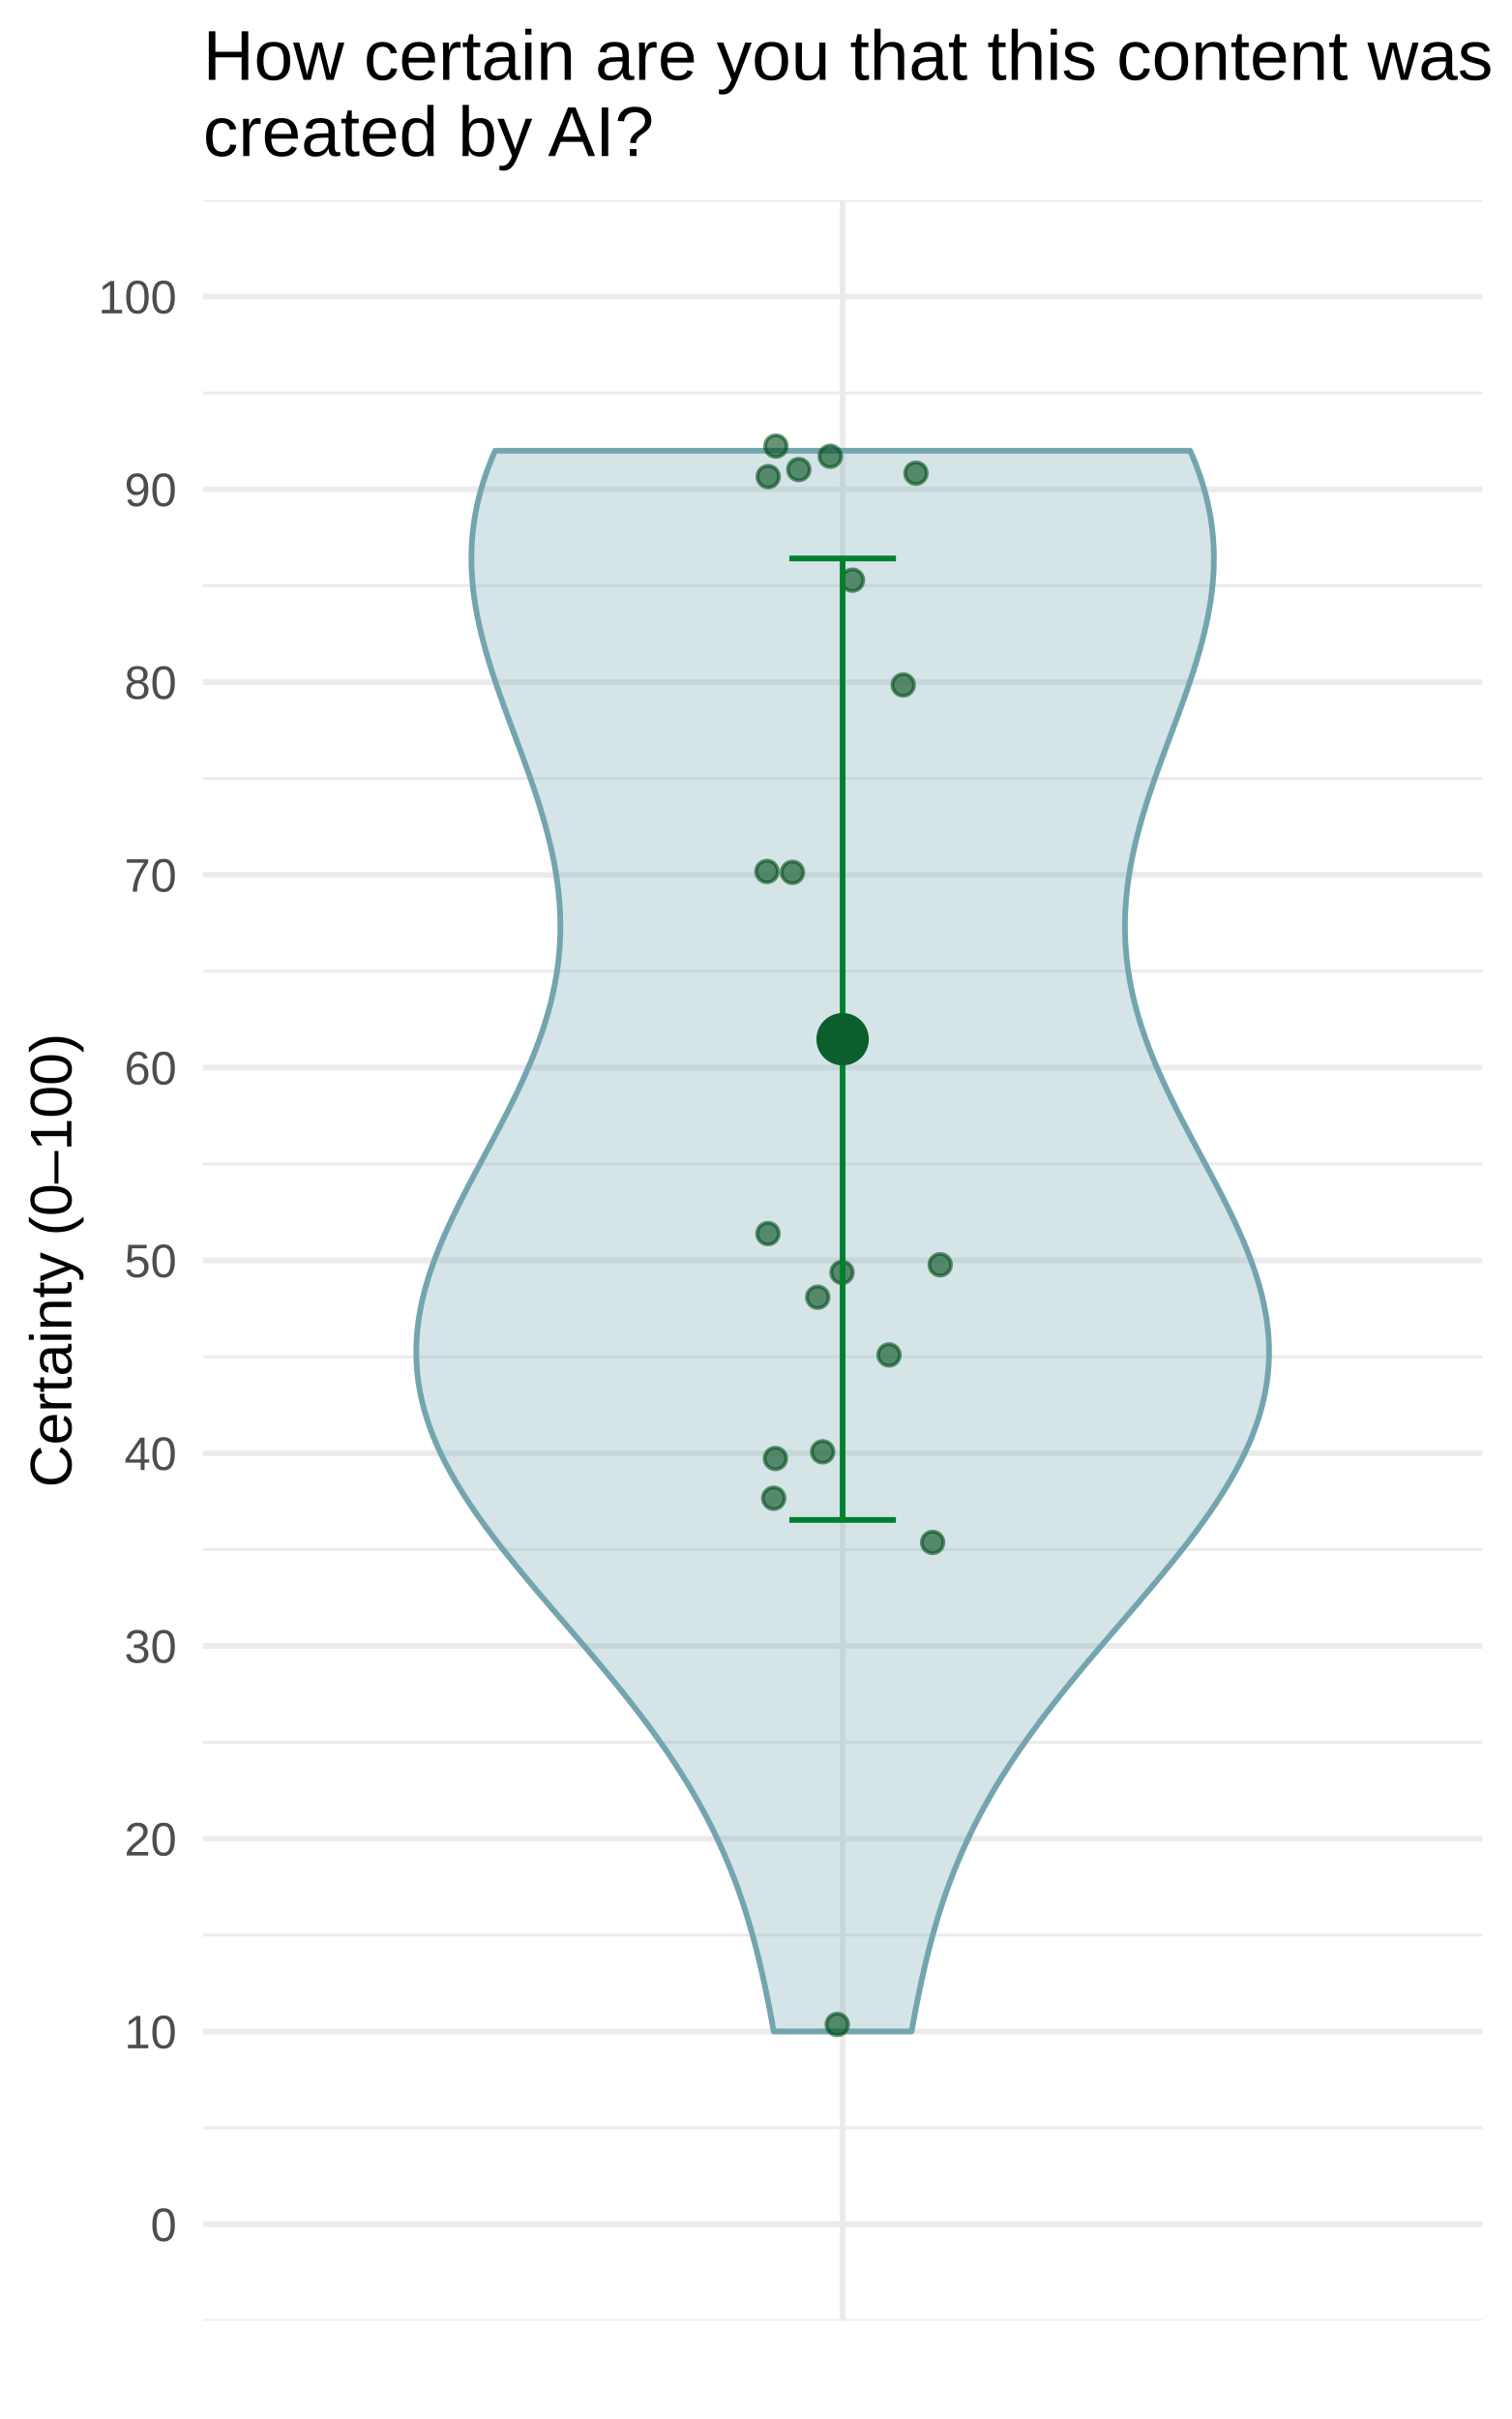
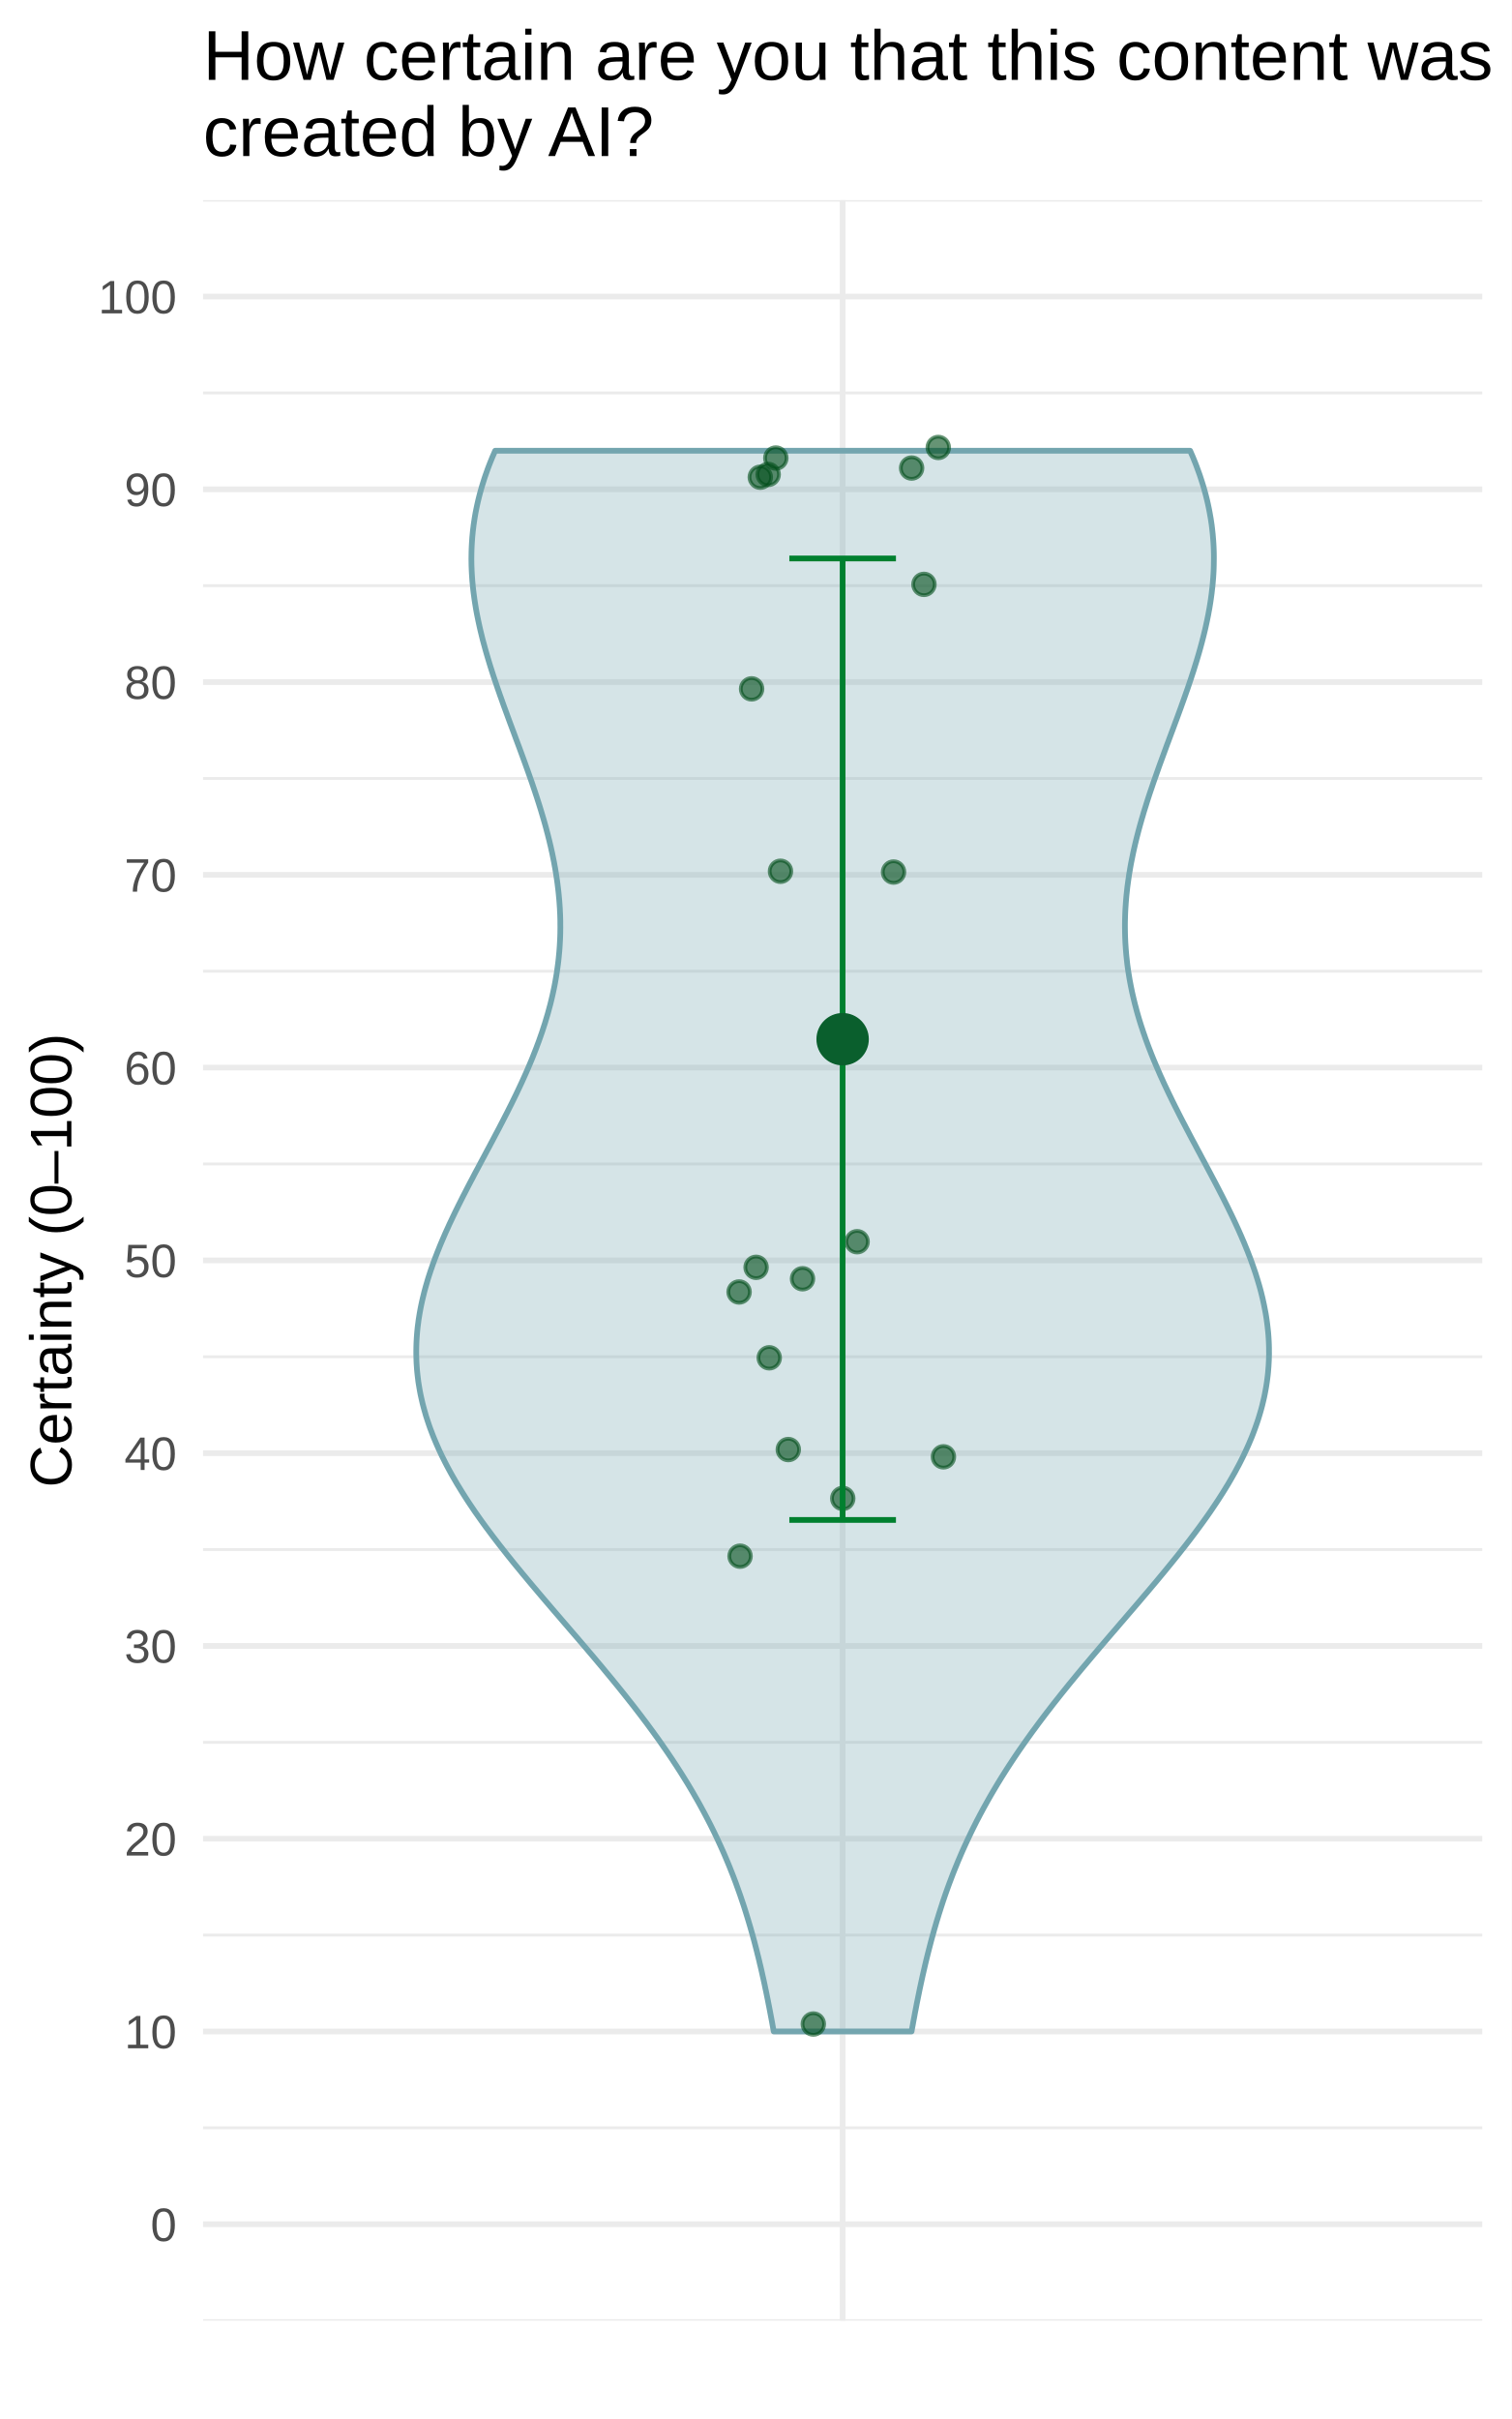
<svg xmlns="http://www.w3.org/2000/svg" width="360.00pt" height="576.00pt" viewBox="0 0 360.00 576.00">
  <g class="svglite">
    <defs>
      <style type="text/css">
    .svglite line, .svglite polyline, .svglite polygon, .svglite path, .svglite rect, .svglite circle {
      fill: none;
      stroke: #000000;
      stroke-linecap: round;
      stroke-linejoin: round;
      stroke-miterlimit: 10.00;
    }
    .svglite text {
      white-space: pre;
    }
    .svglite g.glyphgroup path {
      fill: inherit;
      stroke: none;
    }
  </style>
    </defs>
    <rect width="100%" height="100%" style="stroke: none; fill: #FFFFFF;" />
    <defs>
      <clipPath id="cpMC4wMHwzNjAuMDB8MC4wMHw1NzYuMDA=">
        <rect x="0.00" y="0.00" width="360.00" height="576.00" />
      </clipPath>
    </defs>
    <g clip-path="url(#cpMC4wMHwzNjAuMDB8MC4wMHw1NzYuMDA=)">
      <rect x="0" y="0.00" width="360.00" height="576.00" style="stroke-width: 1.36; stroke: none; fill: #FFFFFF;" />
    </g>
    <defs>
      <clipPath id="cpNDguMzZ8MzUzLjAzfDQ3LjY2fDU1Mi41Nw==">
        <rect x="48.36" y="47.66" width="304.67" height="504.91" />
      </clipPath>
    </defs>
    <g clip-path="url(#cpNDguMzZ8MzUzLjAzfDQ3LjY2fDU1Mi41Nw==)">
      <polyline points="48.36,552.57 353.03,552.57 " style="stroke-width: 0.68; stroke: #EBEBEB; stroke-linecap: butt;" />
      <polyline points="48.36,506.67 353.03,506.67 " style="stroke-width: 0.68; stroke: #EBEBEB; stroke-linecap: butt;" />
      <polyline points="48.36,460.77 353.03,460.77 " style="stroke-width: 0.68; stroke: #EBEBEB; stroke-linecap: butt;" />
      <polyline points="48.36,414.87 353.03,414.87 " style="stroke-width: 0.68; stroke: #EBEBEB; stroke-linecap: butt;" />
      <polyline points="48.36,368.97 353.03,368.97 " style="stroke-width: 0.68; stroke: #EBEBEB; stroke-linecap: butt;" />
      <polyline points="48.36,323.07 353.03,323.07 " style="stroke-width: 0.68; stroke: #EBEBEB; stroke-linecap: butt;" />
      <polyline points="48.36,277.16 353.03,277.16 " style="stroke-width: 0.68; stroke: #EBEBEB; stroke-linecap: butt;" />
      <polyline points="48.36,231.26 353.03,231.26 " style="stroke-width: 0.68; stroke: #EBEBEB; stroke-linecap: butt;" />
      <polyline points="48.36,185.36 353.03,185.36 " style="stroke-width: 0.68; stroke: #EBEBEB; stroke-linecap: butt;" />
      <polyline points="48.36,139.46 353.03,139.46 " style="stroke-width: 0.68; stroke: #EBEBEB; stroke-linecap: butt;" />
      <polyline points="48.36,93.56 353.03,93.56 " style="stroke-width: 0.68; stroke: #EBEBEB; stroke-linecap: butt;" />
      <polyline points="48.36,47.66 353.03,47.66 " style="stroke-width: 0.68; stroke: #EBEBEB; stroke-linecap: butt;" />
      <polyline points="48.36,529.62 353.03,529.62 " style="stroke-width: 1.36; stroke: #EBEBEB; stroke-linecap: butt;" />
      <polyline points="48.36,483.72 353.03,483.72 " style="stroke-width: 1.36; stroke: #EBEBEB; stroke-linecap: butt;" />
      <polyline points="48.36,437.82 353.03,437.82 " style="stroke-width: 1.36; stroke: #EBEBEB; stroke-linecap: butt;" />
      <polyline points="48.36,391.92 353.03,391.92 " style="stroke-width: 1.36; stroke: #EBEBEB; stroke-linecap: butt;" />
      <polyline points="48.36,346.02 353.03,346.02 " style="stroke-width: 1.36; stroke: #EBEBEB; stroke-linecap: butt;" />
      <polyline points="48.36,300.12 353.03,300.12 " style="stroke-width: 1.36; stroke: #EBEBEB; stroke-linecap: butt;" />
      <polyline points="48.36,254.21 353.03,254.21 " style="stroke-width: 1.36; stroke: #EBEBEB; stroke-linecap: butt;" />
      <polyline points="48.36,208.31 353.03,208.31 " style="stroke-width: 1.36; stroke: #EBEBEB; stroke-linecap: butt;" />
      <polyline points="48.36,162.41 353.03,162.41 " style="stroke-width: 1.36; stroke: #EBEBEB; stroke-linecap: butt;" />
      <polyline points="48.36,116.51 353.03,116.51 " style="stroke-width: 1.36; stroke: #EBEBEB; stroke-linecap: butt;" />
      <polyline points="48.36,70.61 353.03,70.61 " style="stroke-width: 1.36; stroke: #EBEBEB; stroke-linecap: butt;" />
      <polyline points="200.69,552.57 200.69,47.66 " style="stroke-width: 1.36; stroke: #EBEBEB; stroke-linecap: butt;" />
      <polygon points="184.28,483.72 184.14,482.98 184.01,482.25 183.88,481.51 183.74,480.77 183.60,480.04 183.46,479.30 183.32,478.56 183.18,477.83 183.03,477.09 182.89,476.35 182.74,475.62 182.59,474.88 182.44,474.14 182.28,473.41 182.13,472.67 181.97,471.93 181.81,471.20 181.64,470.46 181.48,469.73 181.31,468.99 181.14,468.25 180.96,467.52 180.79,466.78 180.61,466.04 180.42,465.31 180.24,464.57 180.05,463.83 179.86,463.10 179.67,462.36 179.47,461.62 179.27,460.89 179.06,460.15 178.85,459.41 178.64,458.68 178.42,457.94 178.20,457.20 177.98,456.47 177.75,455.73 177.52,454.99 177.29,454.26 177.05,453.52 176.80,452.78 176.55,452.05 176.30,451.31 176.04,450.57 175.78,449.84 175.51,449.10 175.25,448.36 174.97,447.63 174.69,446.89 174.40,446.15 174.11,445.42 173.82,444.68 173.52,443.95 173.21,443.21 172.90,442.47 172.59,441.74 172.27,441.00 171.94,440.26 171.61,439.53 171.27,438.79 170.93,438.05 170.58,437.32 170.23,436.58 169.87,435.84 169.51,435.11 169.14,434.37 168.76,433.63 168.38,432.90 167.99,432.16 167.60,431.42 167.20,430.69 166.80,429.95 166.39,429.21 165.98,428.48 165.55,427.74 165.13,427.00 164.70,426.27 164.26,425.53 163.82,424.79 163.37,424.06 162.91,423.32 162.45,422.58 161.99,421.85 161.51,421.11 161.04,420.37 160.55,419.64 160.07,418.90 159.57,418.16 159.08,417.43 158.57,416.69 158.06,415.96 157.55,415.22 157.03,414.48 156.51,413.75 155.97,413.01 155.44,412.27 154.90,411.54 154.36,410.80 153.81,410.06 153.25,409.33 152.70,408.59 152.13,407.85 151.57,407.12 151.00,406.38 150.42,405.64 149.84,404.91 149.26,404.17 148.67,403.43 148.08,402.70 147.49,401.96 146.89,401.22 146.29,400.49 145.69,399.75 145.08,399.01 144.47,398.28 143.86,397.54 143.25,396.80 142.63,396.07 142.01,395.33 141.39,394.59 140.77,393.86 140.14,393.12 139.52,392.38 138.89,391.65 138.26,390.91 137.63,390.17 137.00,389.44 136.36,388.70 135.73,387.97 135.10,387.23 134.46,386.49 133.83,385.76 133.20,385.02 132.56,384.28 131.93,383.55 131.30,382.81 130.67,382.07 130.04,381.34 129.41,380.60 128.78,379.86 128.16,379.13 127.54,378.39 126.91,377.65 126.30,376.92 125.68,376.18 125.07,375.44 124.45,374.71 123.85,373.97 123.24,373.23 122.64,372.50 122.04,371.76 121.45,371.02 120.86,370.29 120.28,369.55 119.70,368.81 119.12,368.08 118.55,367.34 117.98,366.60 117.42,365.87 116.87,365.13 116.32,364.39 115.77,363.66 115.23,362.92 114.70,362.19 114.18,361.45 113.66,360.71 113.14,359.98 112.64,359.24 112.14,358.50 111.65,357.77 111.17,357.03 110.69,356.29 110.23,355.56 109.77,354.82 109.32,354.08 108.87,353.35 108.44,352.61 108.01,351.87 107.59,351.14 107.18,350.40 106.78,349.66 106.39,348.93 106.01,348.19 105.64,347.45 105.27,346.72 104.92,345.98 104.57,345.24 104.25,344.51 103.92,343.77 103.61,343.03 103.30,342.30 103.01,341.56 102.73,340.82 102.45,340.09 102.19,339.35 101.94,338.61 101.70,337.88 101.46,337.14 101.25,336.40 101.04,335.67 100.84,334.93 100.74,334.54 100.65,334.20 100.48,333.46 100.31,332.72 100.15,331.99 100.01,331.25 99.88,330.51 99.76,329.78 99.64,329.04 99.55,328.30 99.46,327.57 99.38,326.83 99.31,326.09 99.26,325.36 99.21,324.62 99.18,323.88 99.16,323.15 99.14,322.41 99.14,321.67 99.15,320.94 99.17,320.20 99.20,319.46 99.24,318.73 99.29,317.99 99.35,317.25 99.42,316.52 99.50,315.78 99.60,315.04 99.69,314.31 99.81,313.57 99.93,312.83 100.06,312.10 100.20,311.36 100.35,310.62 100.51,309.89 100.68,309.15 100.86,308.42 101.04,307.68 101.24,306.94 101.44,306.21 101.66,305.47 101.87,304.73 102.10,304.00 102.34,303.26 102.58,302.52 102.84,301.79 103.09,301.05 103.36,300.31 103.63,299.58 103.92,298.84 104.20,298.10 104.50,297.37 104.79,296.63 105.10,295.89 105.26,295.52 105.41,295.16 105.73,294.42 106.05,293.68 106.38,292.95 106.72,292.21 107.05,291.47 107.40,290.74 107.75,290.00 108.10,289.26 108.45,288.53 108.82,287.79 109.18,287.05 109.55,286.32 109.92,285.58 110.29,284.84 110.67,284.11 111.05,283.37 111.43,282.63 111.81,281.90 112.20,281.16 112.59,280.43 112.97,279.69 113.36,278.95 113.76,278.22 114.15,277.48 114.54,276.74 114.93,276.01 115.33,275.27 115.72,274.53 116.11,273.80 116.51,273.06 116.90,272.32 117.29,271.59 117.68,270.85 118.07,270.11 118.46,269.38 118.85,268.64 119.23,267.90 119.61,267.17 119.99,266.43 120.37,265.69 120.75,264.96 121.12,264.22 121.49,263.48 121.86,262.75 122.22,262.01 122.58,261.27 122.94,260.54 123.29,259.80 123.64,259.06 123.98,258.33 124.33,257.59 124.66,256.85 124.99,256.12 125.32,255.38 125.64,254.64 125.96,253.91 126.27,253.17 126.58,252.44 126.88,251.70 127.17,250.96 127.46,250.23 127.75,249.49 128.02,248.75 128.30,248.02 128.56,247.28 128.82,246.54 129.08,245.81 129.32,245.07 129.56,244.33 129.80,243.60 130.02,242.86 130.24,242.12 130.46,241.39 130.66,240.65 130.86,239.91 131.06,239.18 131.24,238.44 131.42,237.70 131.59,236.97 131.75,236.23 131.91,235.49 132.06,234.76 132.20,234.02 132.33,233.28 132.46,232.55 132.58,231.81 132.69,231.07 132.79,230.34 132.89,229.60 132.98,228.86 133.06,228.13 133.13,227.39 133.20,226.66 133.26,225.92 133.31,225.18 133.35,224.45 133.39,223.71 133.42,222.97 133.44,222.24 133.45,221.50 133.46,220.76 133.45,220.03 133.45,219.29 133.43,218.55 133.41,217.82 133.37,217.08 133.34,216.34 133.29,215.61 133.24,214.87 133.18,214.13 133.11,213.40 133.04,212.66 132.96,211.92 132.87,211.19 132.78,210.45 132.68,209.71 132.57,208.98 132.46,208.24 132.34,207.50 132.22,206.77 132.08,206.03 131.95,205.29 131.80,204.56 131.65,203.82 131.50,203.08 131.33,202.35 131.17,201.61 130.99,200.87 130.82,200.14 130.63,199.40 130.45,198.67 130.25,197.93 130.06,197.19 129.86,196.46 129.65,195.72 129.44,194.98 129.22,194.25 129.00,193.51 128.78,192.77 128.55,192.04 128.32,191.30 128.08,190.56 127.85,189.83 127.60,189.09 127.36,188.35 127.11,187.62 126.86,186.88 126.61,186.14 126.35,185.41 126.09,184.67 125.83,183.93 125.57,183.20 125.30,182.46 125.04,181.72 124.77,180.99 124.50,180.25 124.23,179.51 123.96,178.78 123.69,178.04 123.41,177.30 123.14,176.57 122.86,175.83 122.59,175.09 122.32,174.36 122.04,173.62 121.77,172.89 121.49,172.15 121.22,171.41 120.95,170.68 120.68,169.94 120.41,169.20 120.14,168.47 119.87,167.73 119.61,166.99 119.35,166.26 119.08,165.52 118.83,164.78 118.57,164.05 118.32,163.31 118.07,162.57 117.82,161.84 117.57,161.10 117.33,160.36 117.10,159.63 116.86,158.89 116.63,158.15 116.41,157.42 116.19,156.68 115.97,155.94 115.76,155.21 115.55,154.47 115.35,153.73 115.15,153.00 114.95,152.26 114.77,151.52 114.59,150.79 114.41,150.05 114.24,149.31 114.08,148.58 113.92,147.84 113.77,147.10 113.62,146.37 113.48,145.63 113.35,144.90 113.23,144.16 113.11,143.42 113.00,142.69 112.90,141.95 112.80,141.21 112.71,140.48 112.63,139.74 112.56,139.00 112.49,138.27 112.44,137.53 112.39,136.79 112.35,136.06 112.32,135.32 112.29,134.58 112.28,133.85 112.27,133.11 112.28,132.37 112.29,131.64 112.31,130.90 112.34,130.16 112.38,129.43 112.43,128.69 112.48,127.95 112.55,127.22 112.62,126.48 112.71,125.74 112.72,125.69 112.80,125.01 112.91,124.27 113.02,123.53 113.14,122.80 113.27,122.06 113.42,121.32 113.57,120.59 113.73,119.85 113.90,119.11 114.08,118.38 114.27,117.64 114.47,116.91 114.68,116.17 114.90,115.43 115.13,114.70 115.36,113.96 115.61,113.22 115.87,112.49 116.13,111.75 116.41,111.01 116.69,110.28 116.99,109.54 117.29,108.80 117.61,108.07 117.93,107.33 283.46,107.33 283.78,108.07 284.10,108.80 284.40,109.54 284.70,110.28 284.98,111.01 285.25,111.75 285.52,112.49 285.78,113.22 286.02,113.96 286.26,114.70 286.49,115.43 286.71,116.17 286.92,116.91 287.12,117.64 287.31,118.38 287.49,119.11 287.66,119.85 287.82,120.59 287.97,121.32 288.11,122.06 288.24,122.80 288.37,123.53 288.48,124.27 288.59,125.01 288.67,125.69 288.68,125.74 288.76,126.48 288.84,127.22 288.90,127.95 288.96,128.69 289.01,129.43 289.05,130.16 289.08,130.90 289.10,131.64 289.11,132.37 289.11,133.11 289.10,133.85 289.09,134.58 289.07,135.32 289.04,136.06 289.00,136.79 288.95,137.53 288.89,138.27 288.83,139.00 288.76,139.74 288.67,140.48 288.59,141.21 288.49,141.95 288.39,142.69 288.28,143.42 288.16,144.16 288.04,144.90 287.90,145.63 287.77,146.37 287.62,147.10 287.47,147.84 287.31,148.58 287.15,149.31 286.98,150.05 286.80,150.79 286.62,151.52 286.43,152.26 286.24,153.00 286.04,153.73 285.84,154.47 285.63,155.21 285.42,155.94 285.20,156.68 284.98,157.42 284.75,158.15 284.52,158.89 284.29,159.63 284.05,160.36 283.81,161.10 283.57,161.84 283.32,162.57 283.07,163.31 282.82,164.05 282.56,164.78 282.30,165.52 282.04,166.26 281.78,166.99 281.51,167.73 281.25,168.47 280.98,169.20 280.71,169.94 280.44,170.68 280.17,171.41 279.89,172.15 279.62,172.89 279.35,173.62 279.07,174.36 278.80,175.09 278.52,175.83 278.25,176.57 277.97,177.30 277.70,178.04 277.43,178.78 277.16,179.51 276.89,180.25 276.62,180.99 276.35,181.72 276.08,182.46 275.82,183.20 275.56,183.93 275.30,184.67 275.04,185.41 274.78,186.14 274.53,186.88 274.28,187.62 274.03,188.35 273.78,189.09 273.54,189.83 273.30,190.56 273.07,191.30 272.84,192.04 272.61,192.77 272.38,193.51 272.17,194.25 271.95,194.98 271.74,195.72 271.53,196.46 271.33,197.19 271.13,197.93 270.94,198.67 270.75,199.40 270.57,200.14 270.39,200.87 270.22,201.61 270.05,202.35 269.89,203.08 269.74,203.82 269.59,204.56 269.44,205.29 269.30,206.03 269.17,206.77 269.05,207.50 268.92,208.24 268.82,208.98 268.71,209.71 268.61,210.45 268.51,211.19 268.43,211.92 268.35,212.66 268.27,213.40 268.21,214.13 268.15,214.87 268.10,215.61 268.05,216.34 268.01,217.08 267.98,217.82 267.96,218.55 267.94,219.29 267.93,220.03 267.93,220.76 267.94,221.50 267.95,222.24 267.97,222.97 268.00,223.71 268.03,224.45 268.08,225.18 268.13,225.92 268.19,226.66 268.25,227.39 268.33,228.13 268.41,228.86 268.49,229.60 268.59,230.34 268.69,231.07 268.81,231.81 268.93,232.55 269.05,233.28 269.19,234.02 269.33,234.76 269.48,235.49 269.63,236.23 269.80,236.97 269.97,237.70 270.15,238.44 270.33,239.18 270.53,239.91 270.72,240.65 270.93,241.39 271.14,242.12 271.36,242.86 271.59,243.60 271.82,244.33 272.07,245.07 272.31,245.81 272.57,246.54 272.82,247.28 273.09,248.02 273.36,248.75 273.64,249.49 273.93,250.23 274.21,250.96 274.51,251.70 274.81,252.44 275.12,253.17 275.43,253.91 275.75,254.64 276.07,255.38 276.39,256.12 276.73,256.85 277.06,257.59 277.40,258.33 277.75,259.06 278.10,259.80 278.45,260.54 278.81,261.27 279.16,262.01 279.53,262.75 279.89,263.48 280.27,264.22 280.64,264.96 281.01,265.69 281.39,266.43 281.77,267.17 282.16,267.90 282.54,268.64 282.93,269.38 283.31,270.11 283.70,270.85 284.09,271.59 284.49,272.32 284.88,273.06 285.27,273.80 285.67,274.53 286.06,275.27 286.45,276.01 286.85,276.74 287.24,277.48 287.63,278.22 288.02,278.95 288.41,279.69 288.80,280.43 289.19,281.16 289.58,281.90 289.96,282.63 290.34,283.37 290.72,284.11 291.10,284.84 291.47,285.58 291.84,286.32 292.21,287.05 292.57,287.79 292.93,288.53 293.29,289.26 293.64,290.00 293.99,290.74 294.33,291.47 294.67,292.21 295.01,292.95 295.33,293.68 295.66,294.42 295.97,295.16 296.13,295.52 296.29,295.89 296.59,296.63 296.89,297.37 297.19,298.10 297.47,298.84 297.76,299.58 298.03,300.31 298.29,301.05 298.55,301.79 298.80,302.52 299.05,303.26 299.28,304.00 299.51,304.73 299.73,305.47 299.95,306.21 300.15,306.94 300.35,307.68 300.53,308.42 300.71,309.15 300.87,309.89 301.03,310.62 301.18,311.36 301.32,312.10 301.46,312.83 301.58,313.57 301.69,314.31 301.79,315.04 301.88,315.78 301.96,316.52 302.04,317.25 302.10,317.99 302.15,318.73 302.19,319.46 302.22,320.20 302.24,320.94 302.24,321.67 302.25,322.41 302.23,323.15 302.21,323.88 302.17,324.62 302.13,325.36 302.07,326.09 302.01,326.83 301.93,327.57 301.84,328.30 301.74,329.04 301.63,329.78 301.51,330.51 301.37,331.25 301.23,331.99 301.08,332.72 300.91,333.46 300.73,334.20 300.65,334.54 300.55,334.93 300.35,335.67 300.14,336.40 299.92,337.14 299.69,337.88 299.45,338.61 299.19,339.35 298.93,340.09 298.66,340.82 298.38,341.56 298.09,342.30 297.78,343.03 297.47,343.77 297.14,344.51 296.81,345.24 296.46,345.98 296.11,346.72 295.75,347.45 295.38,348.19 295.00,348.93 294.60,349.66 294.21,350.40 293.79,351.14 293.38,351.87 292.95,352.61 292.52,353.35 292.07,354.08 291.62,354.82 291.16,355.56 290.69,356.29 290.22,357.03 289.73,357.77 289.24,358.50 288.74,359.24 288.24,359.98 287.73,360.71 287.21,361.45 286.68,362.19 286.15,362.92 285.61,363.66 285.07,364.39 284.52,365.13 283.96,365.87 283.41,366.60 282.84,367.34 282.27,368.08 281.69,368.81 281.11,369.55 280.53,370.29 279.94,371.02 279.34,371.76 278.74,372.50 278.14,373.23 277.54,373.97 276.93,374.71 276.32,375.44 275.71,376.18 275.09,376.92 274.47,377.65 273.85,378.39 273.23,379.13 272.60,379.86 271.97,380.60 271.35,381.34 270.72,382.07 270.09,382.81 269.45,383.55 268.82,384.28 268.19,385.02 267.56,385.76 266.92,386.49 266.29,387.23 265.66,387.97 265.02,388.70 264.39,389.44 263.76,390.17 263.13,390.91 262.50,391.65 261.87,392.38 261.25,393.12 260.62,393.86 260.00,394.59 259.38,395.33 258.76,396.07 258.14,396.80 257.52,397.54 256.91,398.28 256.30,399.01 255.70,399.75 255.09,400.49 254.49,401.22 253.90,401.96 253.30,402.70 252.71,403.43 252.13,404.17 251.54,404.91 250.96,405.64 250.39,406.38 249.82,407.12 249.25,407.85 248.69,408.59 248.13,409.33 247.58,410.06 247.03,410.80 246.49,411.54 245.94,412.27 245.41,413.01 244.88,413.75 244.36,414.48 243.84,415.22 243.32,415.96 242.81,416.69 242.31,417.43 241.81,418.16 241.32,418.90 240.83,419.64 240.35,420.37 239.87,421.11 239.40,421.85 238.94,422.58 238.47,423.32 238.02,424.06 237.57,424.79 237.13,425.53 236.69,426.27 236.26,427.00 235.83,427.74 235.41,428.48 235.00,429.21 234.59,429.95 234.18,430.69 233.79,431.42 233.39,432.16 233.01,432.90 232.62,433.63 232.25,434.37 231.88,435.11 231.52,435.84 231.16,436.58 230.81,437.32 230.46,438.05 230.12,438.79 229.78,439.53 229.45,440.26 229.12,441.00 228.80,441.74 228.49,442.47 228.17,443.21 227.87,443.95 227.57,444.68 227.27,445.42 226.98,446.15 226.70,446.89 226.42,447.63 226.14,448.36 225.87,449.10 225.60,449.84 225.34,450.57 225.08,451.31 224.83,452.05 224.58,452.78 224.34,453.52 224.10,454.26 223.87,454.99 223.63,455.73 223.41,456.47 223.18,457.20 222.96,457.94 222.75,458.68 222.53,459.41 222.33,460.15 222.12,460.89 221.92,461.62 221.72,462.36 221.53,463.10 221.34,463.83 221.15,464.57 220.96,465.31 220.78,466.04 220.60,466.78 220.42,467.52 220.25,468.25 220.08,468.99 219.91,469.73 219.74,470.46 219.58,471.20 219.42,471.93 219.26,472.67 219.10,473.41 218.95,474.14 218.80,474.88 218.65,475.62 218.50,476.35 218.35,477.09 218.21,477.83 218.07,478.56 217.92,479.30 217.79,480.04 217.65,480.77 217.51,481.51 217.38,482.25 217.24,482.98 217.11,483.72 184.28,483.72 " style="stroke-width: 1.36; stroke: #73A5AF; stroke-linecap: butt; fill: #73A5AF; fill-opacity: 0.30;" />
-       <circle cx="190.25" cy="111.81" r="2.58" style="stroke-width: 0.90; stroke: #004D1A; stroke-opacity: 0.60; fill: #004D1A; fill-opacity: 0.60;" />
-       <circle cx="199.41" cy="482.06" r="2.58" style="stroke-width: 0.90; stroke: #004D1A; stroke-opacity: 0.60; fill: #004D1A; fill-opacity: 0.60;" />
-       <circle cx="218.15" cy="112.68" r="2.58" style="stroke-width: 0.90; stroke: #004D1A; stroke-opacity: 0.60; fill: #004D1A; fill-opacity: 0.60;" />
-       <circle cx="188.74" cy="207.72" r="2.58" style="stroke-width: 0.90; stroke: #004D1A; stroke-opacity: 0.60; fill: #004D1A; fill-opacity: 0.60;" />
-       <circle cx="182.91" cy="293.74" r="2.58" style="stroke-width: 0.90; stroke: #004D1A; stroke-opacity: 0.60; fill: #004D1A; fill-opacity: 0.60;" />
-       <circle cx="203.03" cy="138.15" r="2.58" style="stroke-width: 0.90; stroke: #004D1A; stroke-opacity: 0.60; fill: #004D1A; fill-opacity: 0.60;" />
-       <circle cx="195.93" cy="345.70" r="2.58" style="stroke-width: 0.90; stroke: #004D1A; stroke-opacity: 0.60; fill: #004D1A; fill-opacity: 0.60;" />
-       <circle cx="222.12" cy="367.27" r="2.58" style="stroke-width: 0.90; stroke: #004D1A; stroke-opacity: 0.60; fill: #004D1A; fill-opacity: 0.60;" />
-       <circle cx="197.75" cy="108.65" r="2.58" style="stroke-width: 0.90; stroke: #004D1A; stroke-opacity: 0.60; fill: #004D1A; fill-opacity: 0.60;" />
-       <circle cx="223.93" cy="301.16" r="2.58" style="stroke-width: 0.90; stroke: #004D1A; stroke-opacity: 0.60; fill: #004D1A; fill-opacity: 0.60;" />
-       <circle cx="184.68" cy="347.29" r="2.58" style="stroke-width: 0.90; stroke: #004D1A; stroke-opacity: 0.60; fill: #004D1A; fill-opacity: 0.60;" />
-       <circle cx="182.96" cy="113.49" r="2.58" style="stroke-width: 0.90; stroke: #004D1A; stroke-opacity: 0.60; fill: #004D1A; fill-opacity: 0.60;" />
-       <circle cx="182.67" cy="207.51" r="2.58" style="stroke-width: 0.90; stroke: #004D1A; stroke-opacity: 0.60; fill: #004D1A; fill-opacity: 0.60;" />
-       <circle cx="211.74" cy="322.63" r="2.58" style="stroke-width: 0.90; stroke: #004D1A; stroke-opacity: 0.60; fill: #004D1A; fill-opacity: 0.60;" />
-       <circle cx="215.12" cy="163.10" r="2.58" style="stroke-width: 0.90; stroke: #004D1A; stroke-opacity: 0.60; fill: #004D1A; fill-opacity: 0.60;" />
-       <circle cx="184.27" cy="356.75" r="2.58" style="stroke-width: 0.90; stroke: #004D1A; stroke-opacity: 0.60; fill: #004D1A; fill-opacity: 0.60;" />
-       <circle cx="184.80" cy="106.23" r="2.58" style="stroke-width: 0.90; stroke: #004D1A; stroke-opacity: 0.60; fill: #004D1A; fill-opacity: 0.60;" />
-       <circle cx="194.76" cy="308.89" r="2.58" style="stroke-width: 0.90; stroke: #004D1A; stroke-opacity: 0.60; fill: #004D1A; fill-opacity: 0.60;" />
-       <circle cx="200.55" cy="302.98" r="2.58" style="stroke-width: 0.90; stroke: #004D1A; stroke-opacity: 0.60; fill: #004D1A; fill-opacity: 0.60;" />
+       <circle cx="181.08" cy="113.63" r="2.58" style="stroke-width: 0.90; stroke: #004D1A; stroke-opacity: 0.60; fill: #004D1A; fill-opacity: 0.60;" />
+       <circle cx="193.71" cy="481.95" r="2.58" style="stroke-width: 0.90; stroke: #004D1A; stroke-opacity: 0.60; fill: #004D1A; fill-opacity: 0.60;" />
+       <circle cx="182.96" cy="112.97" r="2.58" style="stroke-width: 0.90; stroke: #004D1A; stroke-opacity: 0.60; fill: #004D1A; fill-opacity: 0.60;" />
+       <circle cx="212.82" cy="207.65" r="2.58" style="stroke-width: 0.90; stroke: #004D1A; stroke-opacity: 0.60; fill: #004D1A; fill-opacity: 0.60;" />
+       <circle cx="204.14" cy="295.67" r="2.58" style="stroke-width: 0.90; stroke: #004D1A; stroke-opacity: 0.60; fill: #004D1A; fill-opacity: 0.60;" />
+       <circle cx="220.06" cy="139.15" r="2.58" style="stroke-width: 0.90; stroke: #004D1A; stroke-opacity: 0.60; fill: #004D1A; fill-opacity: 0.60;" />
+       <circle cx="224.70" cy="346.89" r="2.58" style="stroke-width: 0.90; stroke: #004D1A; stroke-opacity: 0.60; fill: #004D1A; fill-opacity: 0.60;" />
+       <circle cx="176.26" cy="370.55" r="2.58" style="stroke-width: 0.90; stroke: #004D1A; stroke-opacity: 0.60; fill: #004D1A; fill-opacity: 0.60;" />
+       <circle cx="223.47" cy="106.55" r="2.58" style="stroke-width: 0.90; stroke: #004D1A; stroke-opacity: 0.60; fill: #004D1A; fill-opacity: 0.60;" />
+       <circle cx="180.08" cy="301.77" r="2.58" style="stroke-width: 0.90; stroke: #004D1A; stroke-opacity: 0.60; fill: #004D1A; fill-opacity: 0.60;" />
+       <circle cx="187.75" cy="345.16" r="2.58" style="stroke-width: 0.90; stroke: #004D1A; stroke-opacity: 0.60; fill: #004D1A; fill-opacity: 0.60;" />
+       <circle cx="217.12" cy="111.45" r="2.58" style="stroke-width: 0.90; stroke: #004D1A; stroke-opacity: 0.60; fill: #004D1A; fill-opacity: 0.60;" />
+       <circle cx="185.89" cy="207.46" r="2.58" style="stroke-width: 0.90; stroke: #004D1A; stroke-opacity: 0.60; fill: #004D1A; fill-opacity: 0.60;" />
+       <circle cx="183.21" cy="323.31" r="2.58" style="stroke-width: 0.90; stroke: #004D1A; stroke-opacity: 0.60; fill: #004D1A; fill-opacity: 0.60;" />
+       <circle cx="179.01" cy="164.03" r="2.58" style="stroke-width: 0.90; stroke: #004D1A; stroke-opacity: 0.60; fill: #004D1A; fill-opacity: 0.60;" />
+       <circle cx="200.72" cy="356.80" r="2.58" style="stroke-width: 0.90; stroke: #004D1A; stroke-opacity: 0.60; fill: #004D1A; fill-opacity: 0.60;" />
+       <circle cx="184.78" cy="109.07" r="2.58" style="stroke-width: 0.90; stroke: #004D1A; stroke-opacity: 0.60; fill: #004D1A; fill-opacity: 0.60;" />
+       <circle cx="176.03" cy="307.64" r="2.58" style="stroke-width: 0.90; stroke: #004D1A; stroke-opacity: 0.60; fill: #004D1A; fill-opacity: 0.60;" />
+       <circle cx="191.14" cy="304.49" r="2.58" style="stroke-width: 0.90; stroke: #004D1A; stroke-opacity: 0.60; fill: #004D1A; fill-opacity: 0.60;" />
      <polyline points="188.00,132.98 213.39,132.98 " style="stroke-width: 1.36; stroke: #00802F; stroke-linecap: butt;" />
      <polyline points="200.69,132.98 200.69,361.92 " style="stroke-width: 1.36; stroke: #00802F; stroke-linecap: butt;" />
      <polyline points="188.00,361.92 213.39,361.92 " style="stroke-width: 1.36; stroke: #00802F; stroke-linecap: butt;" />
      <circle cx="200.69" cy="247.45" r="5.79" style="stroke-width: 0.90; stroke: #0A5F2D; fill: #0A5F2D;" />
    </g>
    <g clip-path="url(#cpMC4wMHwzNjAuMDB8MC4wMHw1NzYuMDA=)">
      <text x="42.08" y="533.63" text-anchor="end" style="font-size: 11.20px;fill: #4D4D4D; font-family: &quot;Arial&quot;;" textLength="6.22px" lengthAdjust="spacingAndGlyphs">0</text>
      <text x="42.08" y="487.73" text-anchor="end" style="font-size: 11.20px;fill: #4D4D4D; font-family: &quot;Arial&quot;;" textLength="12.44px" lengthAdjust="spacingAndGlyphs">10</text>
      <text x="42.08" y="441.83" text-anchor="end" style="font-size: 11.20px;fill: #4D4D4D; font-family: &quot;Arial&quot;;" textLength="12.44px" lengthAdjust="spacingAndGlyphs">20</text>
      <text x="42.08" y="395.92" text-anchor="end" style="font-size: 11.20px;fill: #4D4D4D; font-family: &quot;Arial&quot;;" textLength="12.44px" lengthAdjust="spacingAndGlyphs">30</text>
      <text x="42.08" y="350.02" text-anchor="end" style="font-size: 11.20px;fill: #4D4D4D; font-family: &quot;Arial&quot;;" textLength="12.44px" lengthAdjust="spacingAndGlyphs">40</text>
      <text x="42.08" y="304.12" text-anchor="end" style="font-size: 11.20px;fill: #4D4D4D; font-family: &quot;Arial&quot;;" textLength="12.44px" lengthAdjust="spacingAndGlyphs">50</text>
      <text x="42.08" y="258.22" text-anchor="end" style="font-size: 11.20px;fill: #4D4D4D; font-family: &quot;Arial&quot;;" textLength="12.44px" lengthAdjust="spacingAndGlyphs">60</text>
      <text x="42.08" y="212.32" text-anchor="end" style="font-size: 11.20px;fill: #4D4D4D; font-family: &quot;Arial&quot;;" textLength="12.44px" lengthAdjust="spacingAndGlyphs">70</text>
      <text x="42.08" y="166.42" text-anchor="end" style="font-size: 11.20px;fill: #4D4D4D; font-family: &quot;Arial&quot;;" textLength="12.44px" lengthAdjust="spacingAndGlyphs">80</text>
      <text x="42.08" y="120.52" text-anchor="end" style="font-size: 11.20px;fill: #4D4D4D; font-family: &quot;Arial&quot;;" textLength="12.44px" lengthAdjust="spacingAndGlyphs">90</text>
      <text x="42.08" y="74.62" text-anchor="end" style="font-size: 11.20px;fill: #4D4D4D; font-family: &quot;Arial&quot;;" textLength="18.66px" lengthAdjust="spacingAndGlyphs">100</text>
      <text transform="translate(17.00,300.12) rotate(-90)" text-anchor="middle" style="font-size: 14.00px; font-family: &quot;Arial&quot;;" textLength="108.11px" lengthAdjust="spacingAndGlyphs">Certainty (0–100)</text>
      <text x="48.36" y="19.01" style="font-size: 16.80px; font-family: &quot;Arial&quot;;" textLength="311.97px" lengthAdjust="spacingAndGlyphs">How certain are you that this content was </text>
      <text x="48.36" y="37.15" style="font-size: 16.80px; font-family: &quot;Arial&quot;;" textLength="107.44px" lengthAdjust="spacingAndGlyphs">created by AI?</text>
    </g>
  </g>
</svg>
